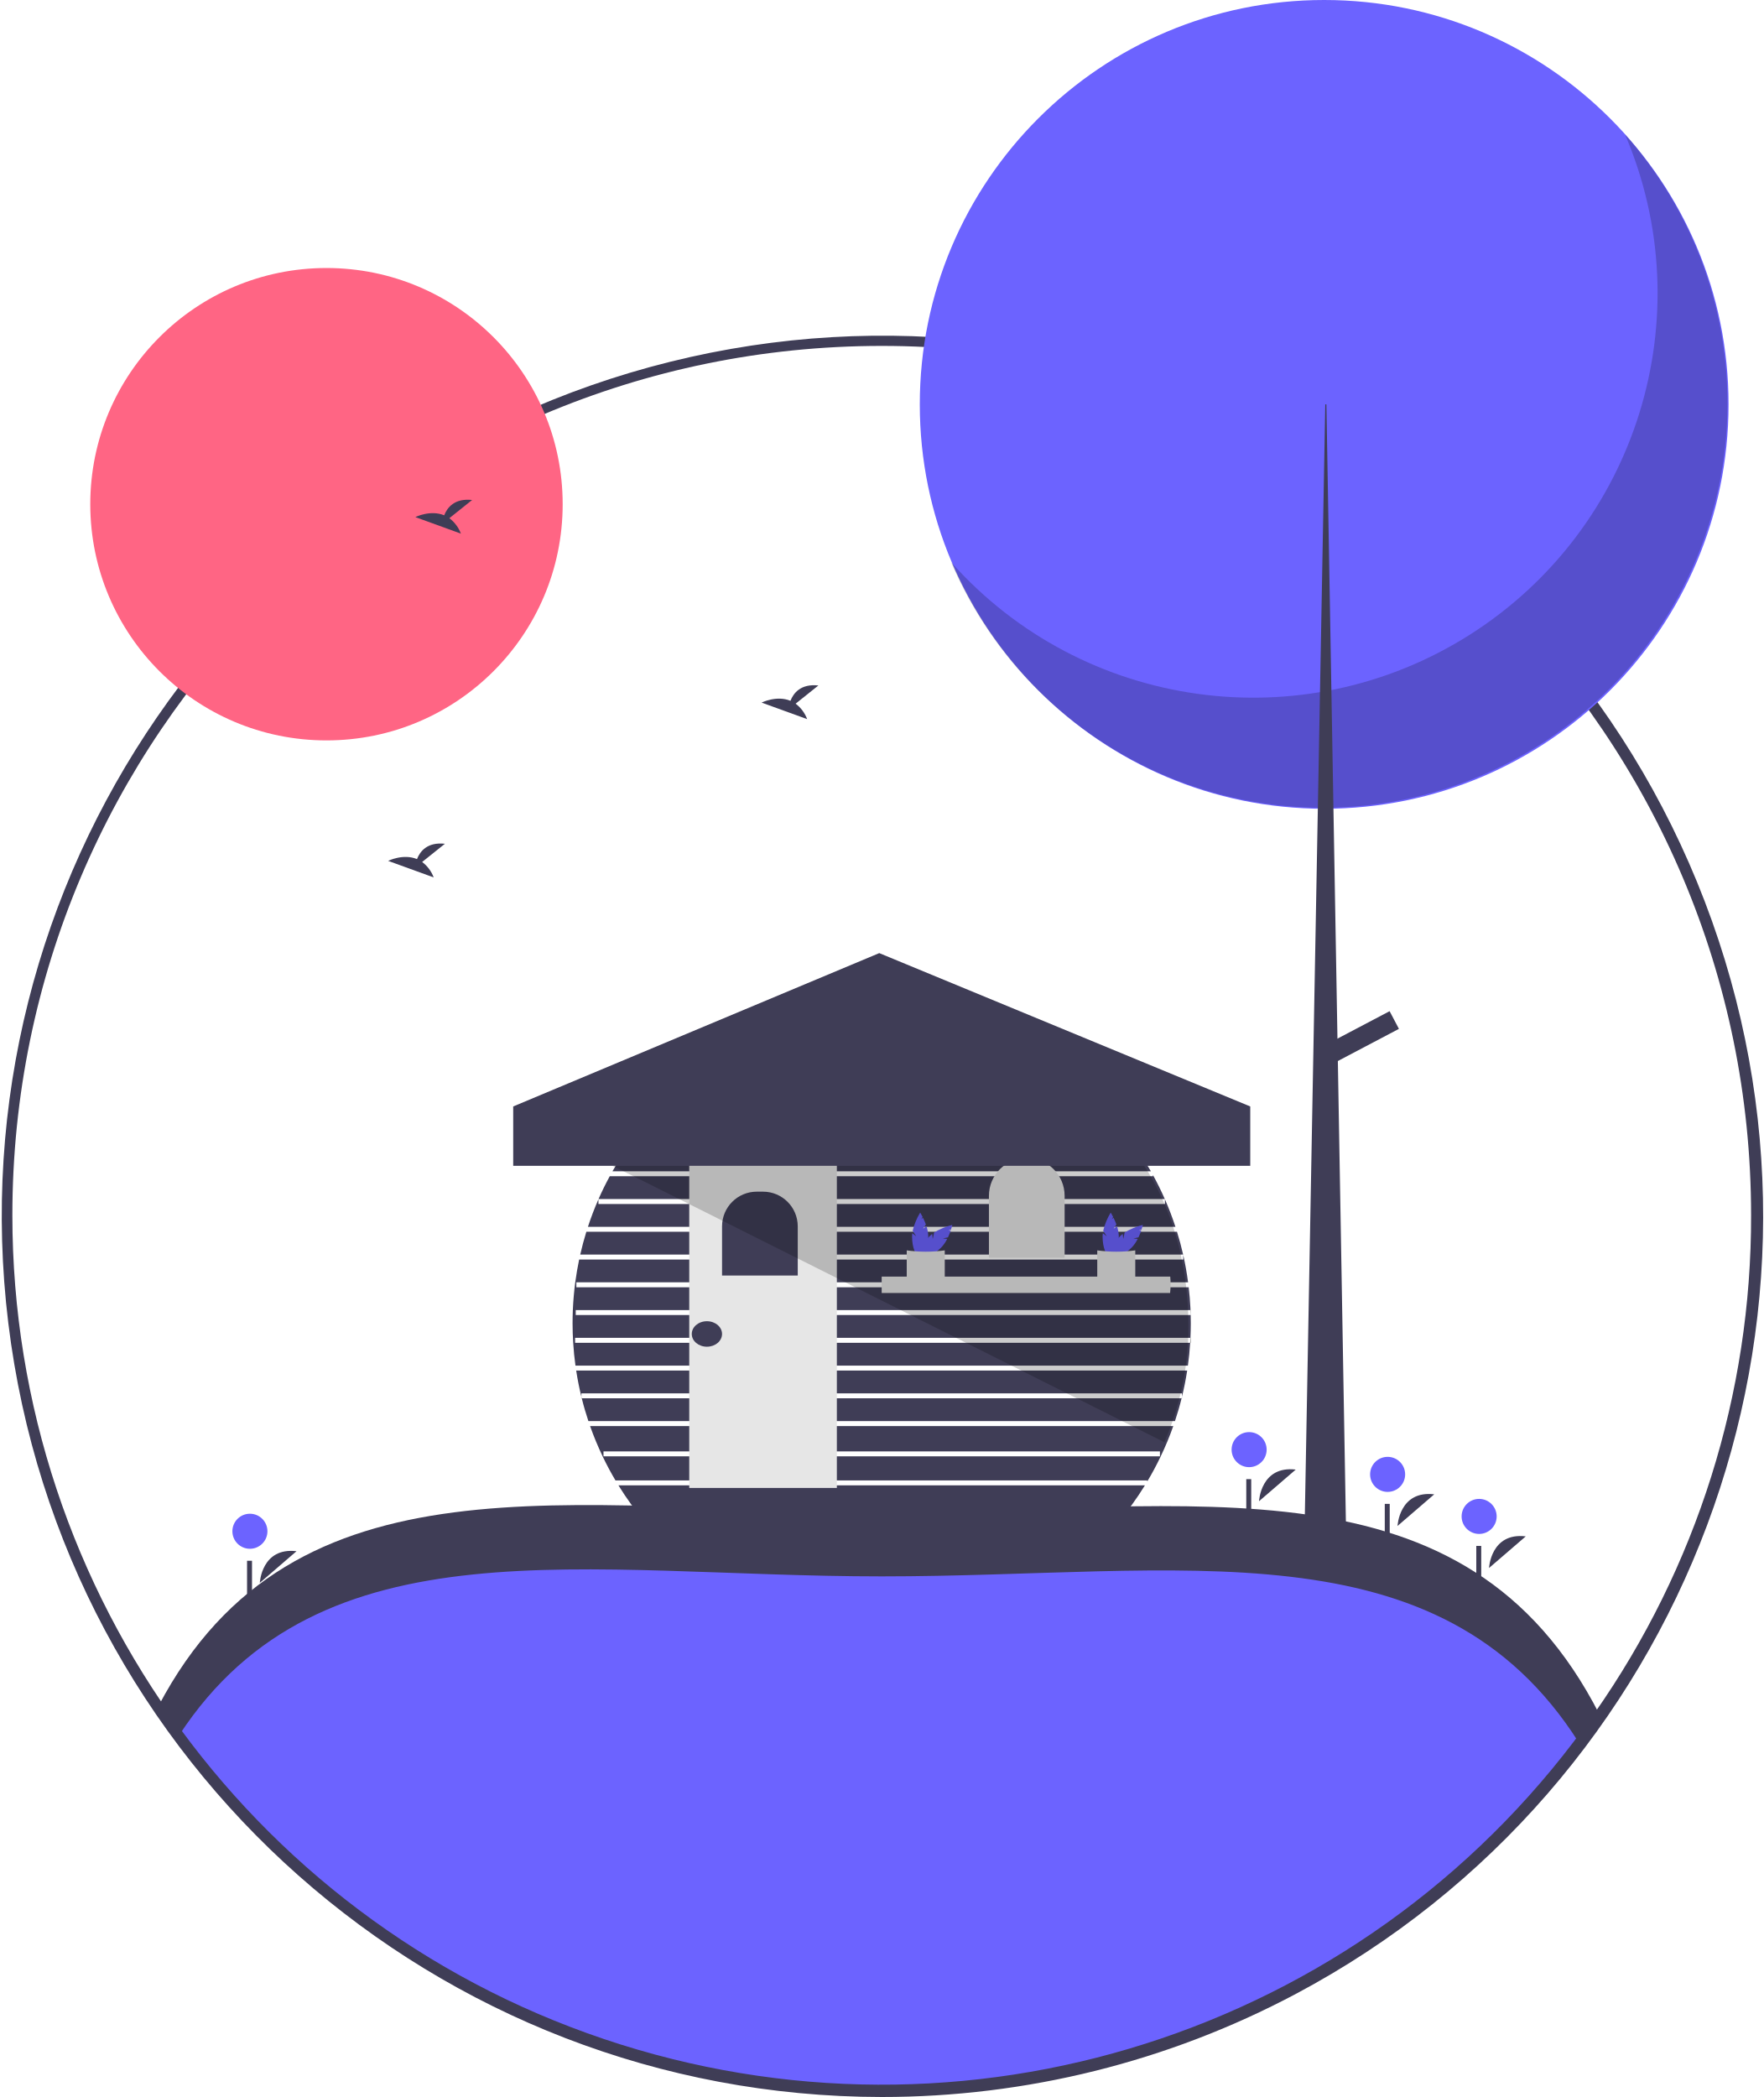
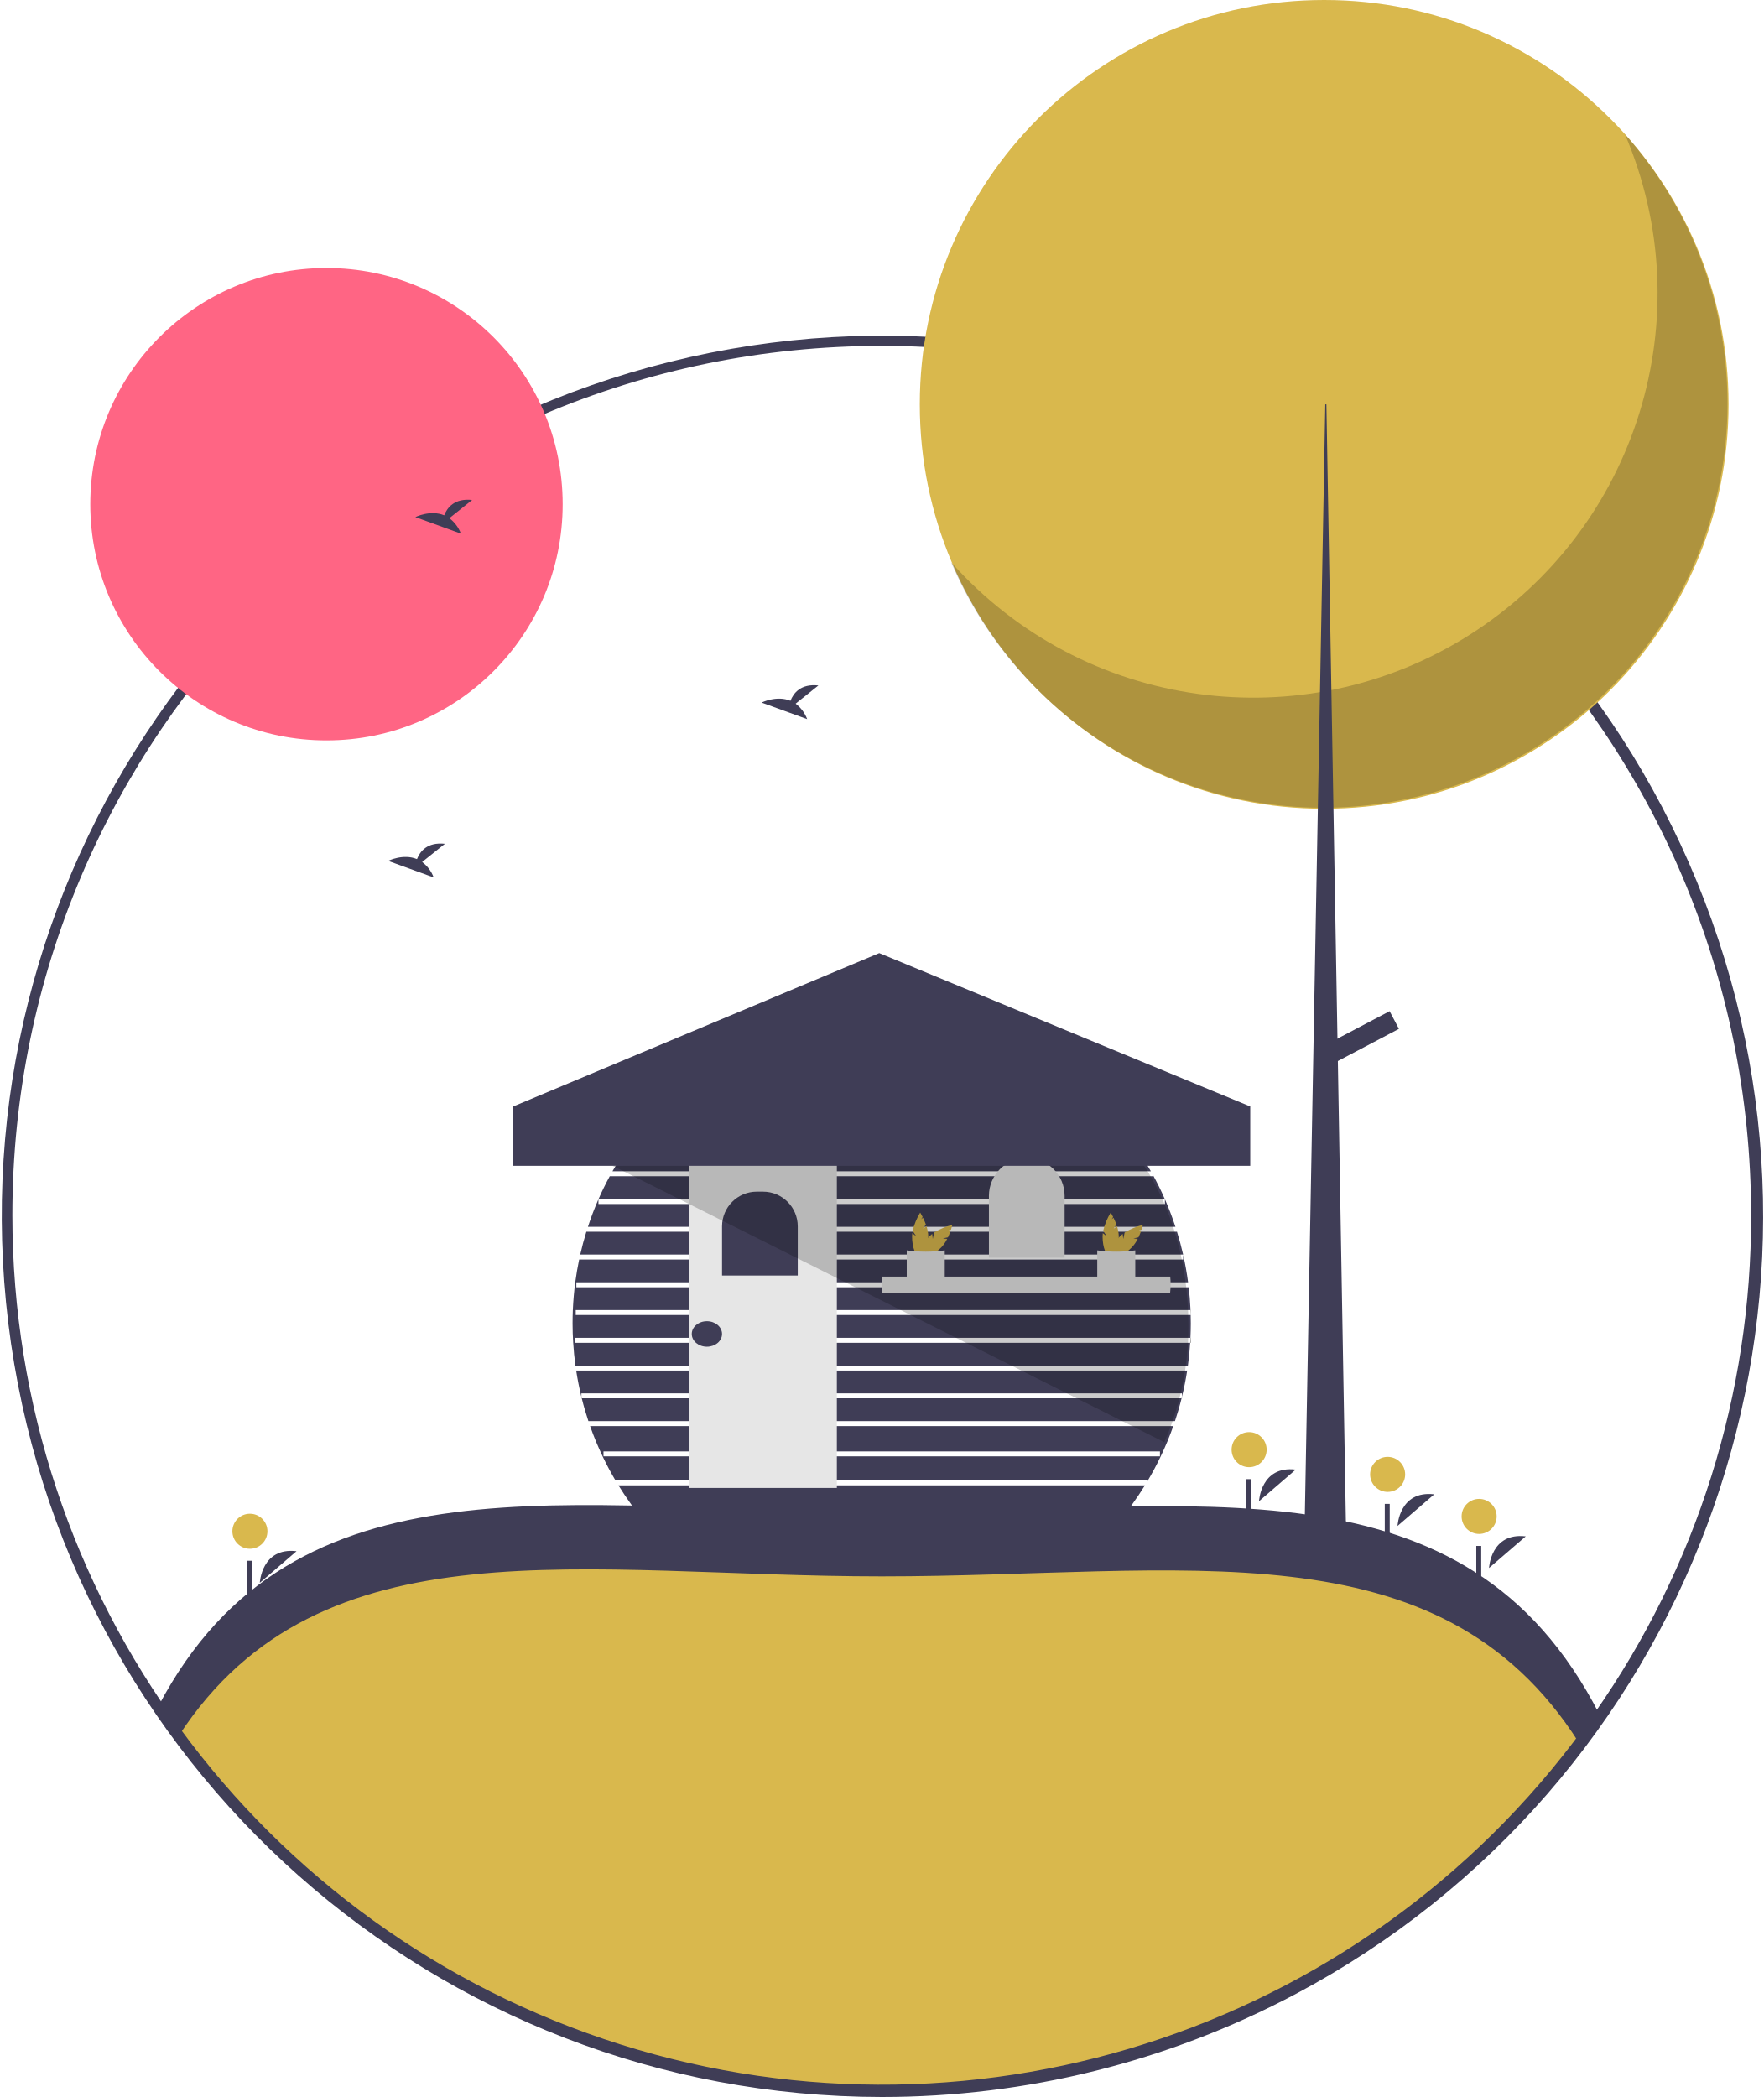
<svg xmlns="http://www.w3.org/2000/svg" data-name="Layer 1" width="713" height="847.86" viewBox="0 0 713 847.86">
  <path d="M482.08,603.4a122.537,122.537,0,0,0,5.14,12.38v.01q2.355,4.92,5.12,9.59H707.36v.43q2.925-4.875,5.38-10.04a120.099,120.099,0,0,0,5.14-12.37Zm5.42,12.25v-2H712.49v2Zm16.76,26.54H695.7a125.032,125.032,0,0,0,10.71-14.81H493.55A125.041,125.041,0,0,0,504.26,642.191Z" transform="translate(-243.5 -26.81984)" fill="#3f3d56" />
  <path d="M721.24,592.181c-.77,3.13-1.67,6.2-2.68,9.22H481.4c-1.01-3.02-1.91-6.09-2.68-9.22Z" transform="translate(-243.5 -26.81984)" fill="#3f3d56" />
  <path d="M721.39,591.59v-1.41H478.57v1.41q-1.275-5.22-2.11-10.63H723.5Q722.675,586.361,721.39,591.59Z" transform="translate(-243.5 -26.81984)" fill="#3f3d56" />
  <path d="M476.02,567.74v2H724.71c-.19,3.11-.49,6.18-.92,9.22H476.17c-.42-3.02-.73-6.08-.91-9.18-.18-2.62-.26-5.26-.26-7.93,0-1.8.04-3.59.11-5.37v-.02q.255-5.685.98-11.22v-.01q.63-4.635,1.57-9.16H721.9v-1.82q1.23,5.43,1.96,11.04H476.53v2H724.11q.495,4.185.7,8.44l.03.78H476.28v2H724.91c.04,1.11.05,2.22.05,3.34,0,1.98-.05,3.94-.14,5.89Z" transform="translate(-243.5 -26.81984)" fill="#3f3d56" />
  <path d="M721.86,534.071H478.1q1.065-4.68,2.47-9.22H719.35v-.11C720.31,527.8,721.14,530.91,721.86,534.071Z" transform="translate(-243.5 -26.81984)" fill="#3f3d56" />
  <path d="M718.75,522.85H481.21q1.86-5.7,4.25-11.14v1.91H714.5v-1.9Q716.885,517.15,718.75,522.85Z" transform="translate(-243.5 -26.81984)" fill="#3f3d56" />
  <path d="M714.45,511.62H485.5q2.07-4.71,4.53-9.22H709.66v-.5Q712.27,506.641,714.45,511.62Z" transform="translate(-243.5 -26.81984)" fill="#3f3d56" />
  <path d="M708.82,500.4H491.13a125.006,125.006,0,0,1,217.69,0Z" transform="translate(-243.5 -26.81984)" fill="#3f3d56" />
  <path d="M478.57,591.59a5.653,5.653,0,0,0,.15.59h-.15Z" transform="translate(-243.5 -26.81984)" opacity="0.5" />
  <path d="M721.39,591.59v.59h-.15A5.666,5.666,0,0,0,721.39,591.59Z" transform="translate(-243.5 -26.81984)" opacity="0.5" />
  <path d="M724.96,567.74v2h-.25c.02-.25.04-.5.05-.75.02-.42.04-.83.06-1.25Z" transform="translate(-243.5 -26.81984)" opacity="0.5" />
  <path d="M724.96,556.51v2h-.05c-.01-.67-.04-1.33-.07-2Z" transform="translate(-243.5 -26.81984)" opacity="0.5" />
  <path d="M721.9,534.071v.18c-.01-.06-.03-.12-.04-.18Z" transform="translate(-243.5 -26.81984)" opacity="0.5" />
  <path d="M485.46,511.62h.04a.357.357,0,0,1-.04.09Z" transform="translate(-243.5 -26.81984)" opacity="0.5" />
  <path d="M714.5,511.62v.1a.935.935,0,0,0-.05-.1Z" transform="translate(-243.5 -26.81984)" opacity="0.5" />
  <rect x="254.71" y="462.358" width="203.539" height="2" opacity="0.5" />
  <rect x="263.127" y="451.135" width="187.214" height="2" opacity="0.5" />
  <rect x="274.605" y="439.912" width="163.749" height="2" opacity="0.5" />
  <rect x="530.603" y="455.637" width="136.203" height="2" transform="translate(-244.3907 -25.64963) rotate(-0.11191)" opacity="0.5" />
  <rect x="278.674" y="469.361" width="59.684" height="132.248" fill="#e6e6e6" />
  <path d="M305.978,481.813h2.527a14.04,14.04,0,0,1,14.04,14.04v19.88a0,0,0,0,1,0,0H291.937a0,0,0,0,1,0,0V495.853A14.04,14.04,0,0,1,305.978,481.813Z" fill="#3f3d56" />
  <path d="M415.144,468.204h0a15.304,15.304,0,0,1,15.304,15.304v24.996a0,0,0,0,1,0,0H399.84a0,0,0,0,1,0,0v-24.996A15.304,15.304,0,0,1,415.144,468.204Z" fill="#e6e6e6" />
  <path d="M716.798,546.036a31.95,31.95,0,0,1-.199,3.571H599.98V542.975H716.65Q716.795,544.498,716.798,546.036Z" transform="translate(-243.5 -26.81984)" fill="#e6e6e6" />
-   <path d="M616.715,523.649l1.134-1.752a26.267,26.267,0,0,0-1.163-2.723l-.733.592.58-.897c-.553-1.089-.988-1.775-.988-1.775a25.173,25.173,0,0,0-3.033,7.376l1.455,2.248-1.61-1.301a10.627,10.627,0,0,0-.088,1.333c0,4.493,1.467,8.135,3.277,8.135s3.277-3.642,3.277-8.135a13.991,13.991,0,0,0-.75-4.198Z" transform="translate(-243.5 -26.81984)" fill="#6c63ff" />
-   <path d="M624.739,527.544l2.041-.437a26.267,26.267,0,0,0,1.103-2.748l-.937-.1,1.045-.224c.379-1.161.556-1.954.556-1.954a25.173,25.173,0,0,0-7.361,3.071l-.561,2.618-.219-2.059a10.628,10.628,0,0,0-1.005.88c-3.177,3.177-4.715,6.79-3.435,8.069s4.893-.258,8.069-3.435a13.991,13.991,0,0,0,2.438-3.498Z" transform="translate(-243.5 -26.81984)" fill="#6c63ff" />
+   <path d="M616.715,523.649l1.134-1.752a26.267,26.267,0,0,0-1.163-2.723l-.733.592.58-.897c-.553-1.089-.988-1.775-.988-1.775a25.173,25.173,0,0,0-3.033,7.376l1.455,2.248-1.61-1.301a10.627,10.627,0,0,0-.088,1.333c0,4.493,1.467,8.135,3.277,8.135s3.277-3.642,3.277-8.135a13.991,13.991,0,0,0-.75-4.198Z" transform="translate(-243.5 -26.81984)" fill="#d9b84d" />
+   <path d="M624.739,527.544l2.041-.437a26.267,26.267,0,0,0,1.103-2.748l-.937-.1,1.045-.224c.379-1.161.556-1.954.556-1.954a25.173,25.173,0,0,0-7.361,3.071l-.561,2.618-.219-2.059a10.628,10.628,0,0,0-1.005.88c-3.177,3.177-4.715,6.79-3.435,8.069s4.893-.258,8.069-3.435a13.991,13.991,0,0,0,2.438-3.498Z" transform="translate(-243.5 -26.81984)" fill="#d9b84d" />
  <path d="M625.485,544.928c-4.732.303-9.887-.018-15.372,0V532.371a55.407,55.407,0,0,0,15.372,0Z" transform="translate(-243.5 -26.81984)" fill="#e6e6e6" />
-   <path d="M693.744,523.649l1.134-1.752a26.267,26.267,0,0,0-1.163-2.723l-.733.592.58-.897c-.553-1.089-.988-1.775-.988-1.775a25.173,25.173,0,0,0-3.033,7.376l1.455,2.248-1.61-1.301a10.627,10.627,0,0,0-.088,1.333c0,4.493,1.467,8.135,3.277,8.135s3.277-3.642,3.277-8.135a13.991,13.991,0,0,0-.75-4.198Z" transform="translate(-243.5 -26.81984)" fill="#6c63ff" />
-   <path d="M701.768,527.544l2.041-.437a26.267,26.267,0,0,0,1.103-2.748l-.937-.1,1.045-.224c.379-1.161.556-1.954.556-1.954a25.173,25.173,0,0,0-7.361,3.071l-.561,2.618-.219-2.059a10.628,10.628,0,0,0-1.005.88c-3.177,3.177-4.715,6.79-3.435,8.069s4.893-.258,8.069-3.435a13.991,13.991,0,0,0,2.438-3.498Z" transform="translate(-243.5 -26.81984)" fill="#6c63ff" />
+   <path d="M693.744,523.649l1.134-1.752a26.267,26.267,0,0,0-1.163-2.723l-.733.592.58-.897c-.553-1.089-.988-1.775-.988-1.775a25.173,25.173,0,0,0-3.033,7.376l1.455,2.248-1.61-1.301a10.627,10.627,0,0,0-.088,1.333c0,4.493,1.467,8.135,3.277,8.135s3.277-3.642,3.277-8.135a13.991,13.991,0,0,0-.75-4.198Z" transform="translate(-243.5 -26.81984)" fill="#d9b84d" />
+   <path d="M701.768,527.544l2.041-.437a26.267,26.267,0,0,0,1.103-2.748l-.937-.1,1.045-.224c.379-1.161.556-1.954.556-1.954a25.173,25.173,0,0,0-7.361,3.071l-.561,2.618-.219-2.059a10.628,10.628,0,0,0-1.005.88c-3.177,3.177-4.715,6.79-3.435,8.069s4.893-.258,8.069-3.435a13.991,13.991,0,0,0,2.438-3.498Z" transform="translate(-243.5 -26.81984)" fill="#d9b84d" />
  <path d="M702.513,544.928c-4.732.303-9.887-.018-15.372,0V532.371a55.407,55.407,0,0,0,15.372,0Z" transform="translate(-243.5 -26.81984)" fill="#e6e6e6" />
  <ellipse cx="285.816" cy="539.349" rx="6.121" ry="5.153" fill="#3f3d56" />
-   <path d="M890.19,720.98c-64.01,91.42-170.12,151.2-290.19,151.2-121.51,0-228.72-61.22-292.47-154.5,54.9-104.35,166.37-78.5,292.47-78.5C727.42,639.181,835.87,614.84,890.19,720.98Z" transform="translate(-243.5 -26.81984)" fill="#6c63ff" />
+   <path d="M890.19,720.98c-64.01,91.42-170.12,151.2-290.19,151.2-121.51,0-228.72-61.22-292.47-154.5,54.9-104.35,166.37-78.5,292.47-78.5C727.42,639.181,835.87,614.84,890.19,720.98Z" transform="translate(-243.5 -26.81984)" fill="#d9b84d" />
  <path d="M600,664.181c121.207,0,225.245-22.015,281.858,67.196q4.273-5.614,8.332-11.396c-54.32-106.14-162.77-81.8-290.19-81.8-126.1,0-237.57-25.85-292.47,78.5q4.071,5.957,8.382,11.732C373.276,640.784,480.013,664.181,600,664.181Z" transform="translate(-243.5 -26.81984)" fill="#3f3d56" />
  <path d="M600,874.68a356.041,356.041,0,1,1,167.295-41.605A356.627,356.627,0,0,1,600,874.68Zm0-710a353.5,353.5,0,1,0,165.885,665.746A356.518,356.518,0,0,0,889.781,720.689a354.039,354.039,0,0,0,35.937-340.105h0A353.211,353.211,0,0,0,600,164.68Z" transform="translate(-243.5 -26.81984)" fill="#3f3d56" />
  <path d="M600,872.68a354.419,354.419,0,0,1-354.5-354.5C245.5,322.708,404.528,163.68,600,163.68c195.472,0,354.5,159.028,354.5,354.5a352.229,352.229,0,0,1-63.901,203.091h0A355.097,355.097,0,0,1,600,872.68Zm0-706c-193.818,0-351.5,157.682-351.5,351.5A351.527,351.527,0,0,0,888.142,719.55h0A349.248,349.248,0,0,0,951.5,518.18C951.5,324.362,793.817,166.68,600,166.68Z" transform="translate(-243.5 -26.81984)" fill="#3f3d56" />
  <circle cx="132" cy="203.861" r="95.5" fill="#ff6584" />
-   <circle cx="535.391" cy="163.5" r="163.5" fill="#6c63ff" />
+   <circle cx="535.391" cy="163.5" r="163.5" fill="#d9b84d" />
  <path d="M900.512,81.115A163.513,163.513,0,0,1,628.073,254.158,163.514,163.514,0,1,0,900.512,81.115Z" transform="translate(-243.5 -26.81984)" opacity="0.2" />
  <polygon points="535.84 163.5 536.289 163.5 544.374 627.049 527.306 627.049 535.84 163.5" fill="#3f3d56" />
  <rect x="789.671" y="431.078" width="8.085" height="30.544" transform="translate(575.4112 -490.7306) rotate(62.23413)" fill="#3f3d56" />
  <path d="M752.544,633.793s.691-14.47,14.847-12.788" transform="translate(-243.5 -26.81984)" fill="#3f3d56" />
-   <circle cx="505.044" cy="586.118" r="7.085" fill="#6c63ff" />
+   <circle cx="505.044" cy="586.118" r="7.085" fill="#d9b84d" />
  <rect x="503.891" y="598.049" width="2" height="14" fill="#3f3d56" />
  <path d="M845.544,660.793s.691-14.47,14.847-12.788" transform="translate(-243.5 -26.81984)" fill="#3f3d56" />
-   <circle cx="598.044" cy="613.118" r="7.085" fill="#6c63ff" />
+   <circle cx="598.044" cy="613.118" r="7.085" fill="#d9b84d" />
  <rect x="596.891" y="625.049" width="2" height="14" fill="#3f3d56" />
  <path d="M348.544,666.793s.691-14.47,14.847-12.788" transform="translate(-243.5 -26.81984)" fill="#3f3d56" />
-   <circle cx="101.044" cy="619.118" r="7.085" fill="#6c63ff" />
+   <circle cx="101.044" cy="619.118" r="7.085" fill="#d9b84d" />
  <rect x="99.891" y="631.049" width="2" height="14" fill="#3f3d56" />
  <path d="M808.544,643.793s.691-14.47,14.847-12.788" transform="translate(-243.5 -26.81984)" fill="#3f3d56" />
-   <circle cx="561.044" cy="596.118" r="7.085" fill="#6c63ff" />
+   <circle cx="561.044" cy="596.118" r="7.085" fill="#d9b84d" />
  <rect x="559.891" y="608.049" width="2" height="14" fill="#3f3d56" />
  <path d="M425.185,236.335l9.206-7.363c-7.151-.789-10.09,3.111-11.292,6.198-5.587-2.32-11.669.72-11.669.72l18.419,6.687A13.938,13.938,0,0,0,425.185,236.335Z" transform="translate(-243.5 -26.81984)" fill="#3f3d56" />
  <path d="M565.185,311.335l9.206-7.363c-7.151-.789-10.09,3.111-11.292,6.198-5.587-2.32-11.669.72-11.669.72l18.419,6.687A13.938,13.938,0,0,0,565.185,311.335Z" transform="translate(-243.5 -26.81984)" fill="#3f3d56" />
  <path d="M414.185,375.335l9.206-7.363c-7.151-.789-10.09,3.111-11.292,6.198-5.587-2.32-11.669.72-11.669.72l18.419,6.687A13.938,13.938,0,0,0,414.185,375.335Z" transform="translate(-243.5 -26.81984)" fill="#3f3d56" />
  <path d="M724,563.181a116.421,116.421,0,0,1-9.73,46.75L506.9,506.01l-15.77-7.83,21.37-1.17,185.21-10.12C715.34,507.37,724,534.03,724,563.181Z" transform="translate(-243.5 -26.81984)" opacity="0.2" />
  <polygon points="505.5 471.361 207.5 471.361 207.5 447.361 355.5 385.361 505.5 447.361 505.5 471.361" fill="#3f3d56" />
</svg>
